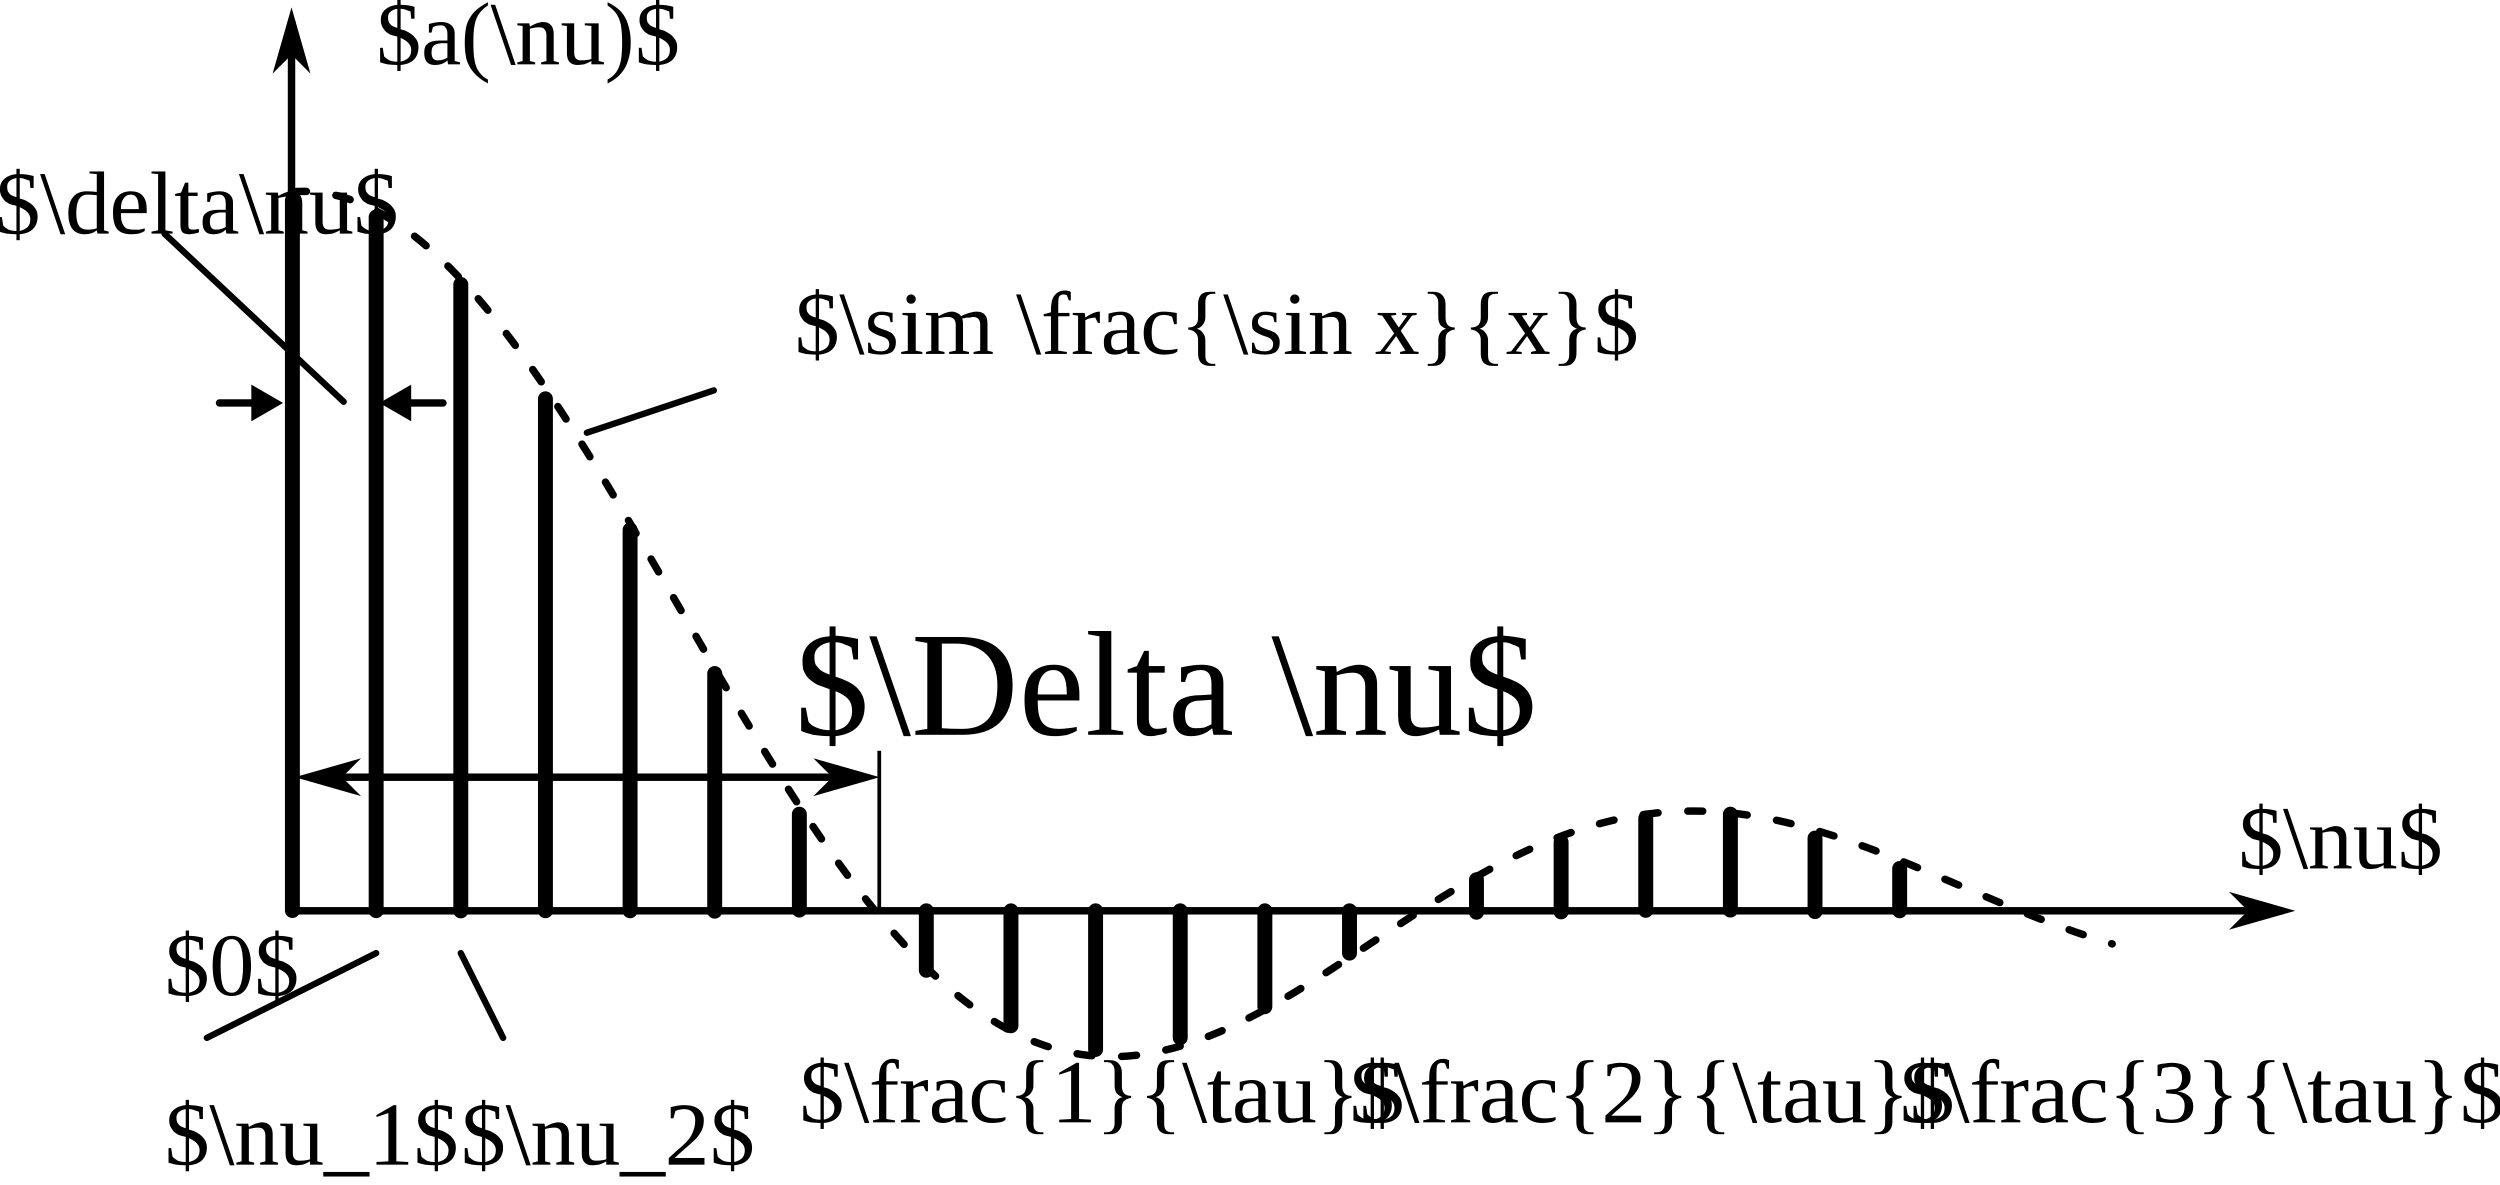
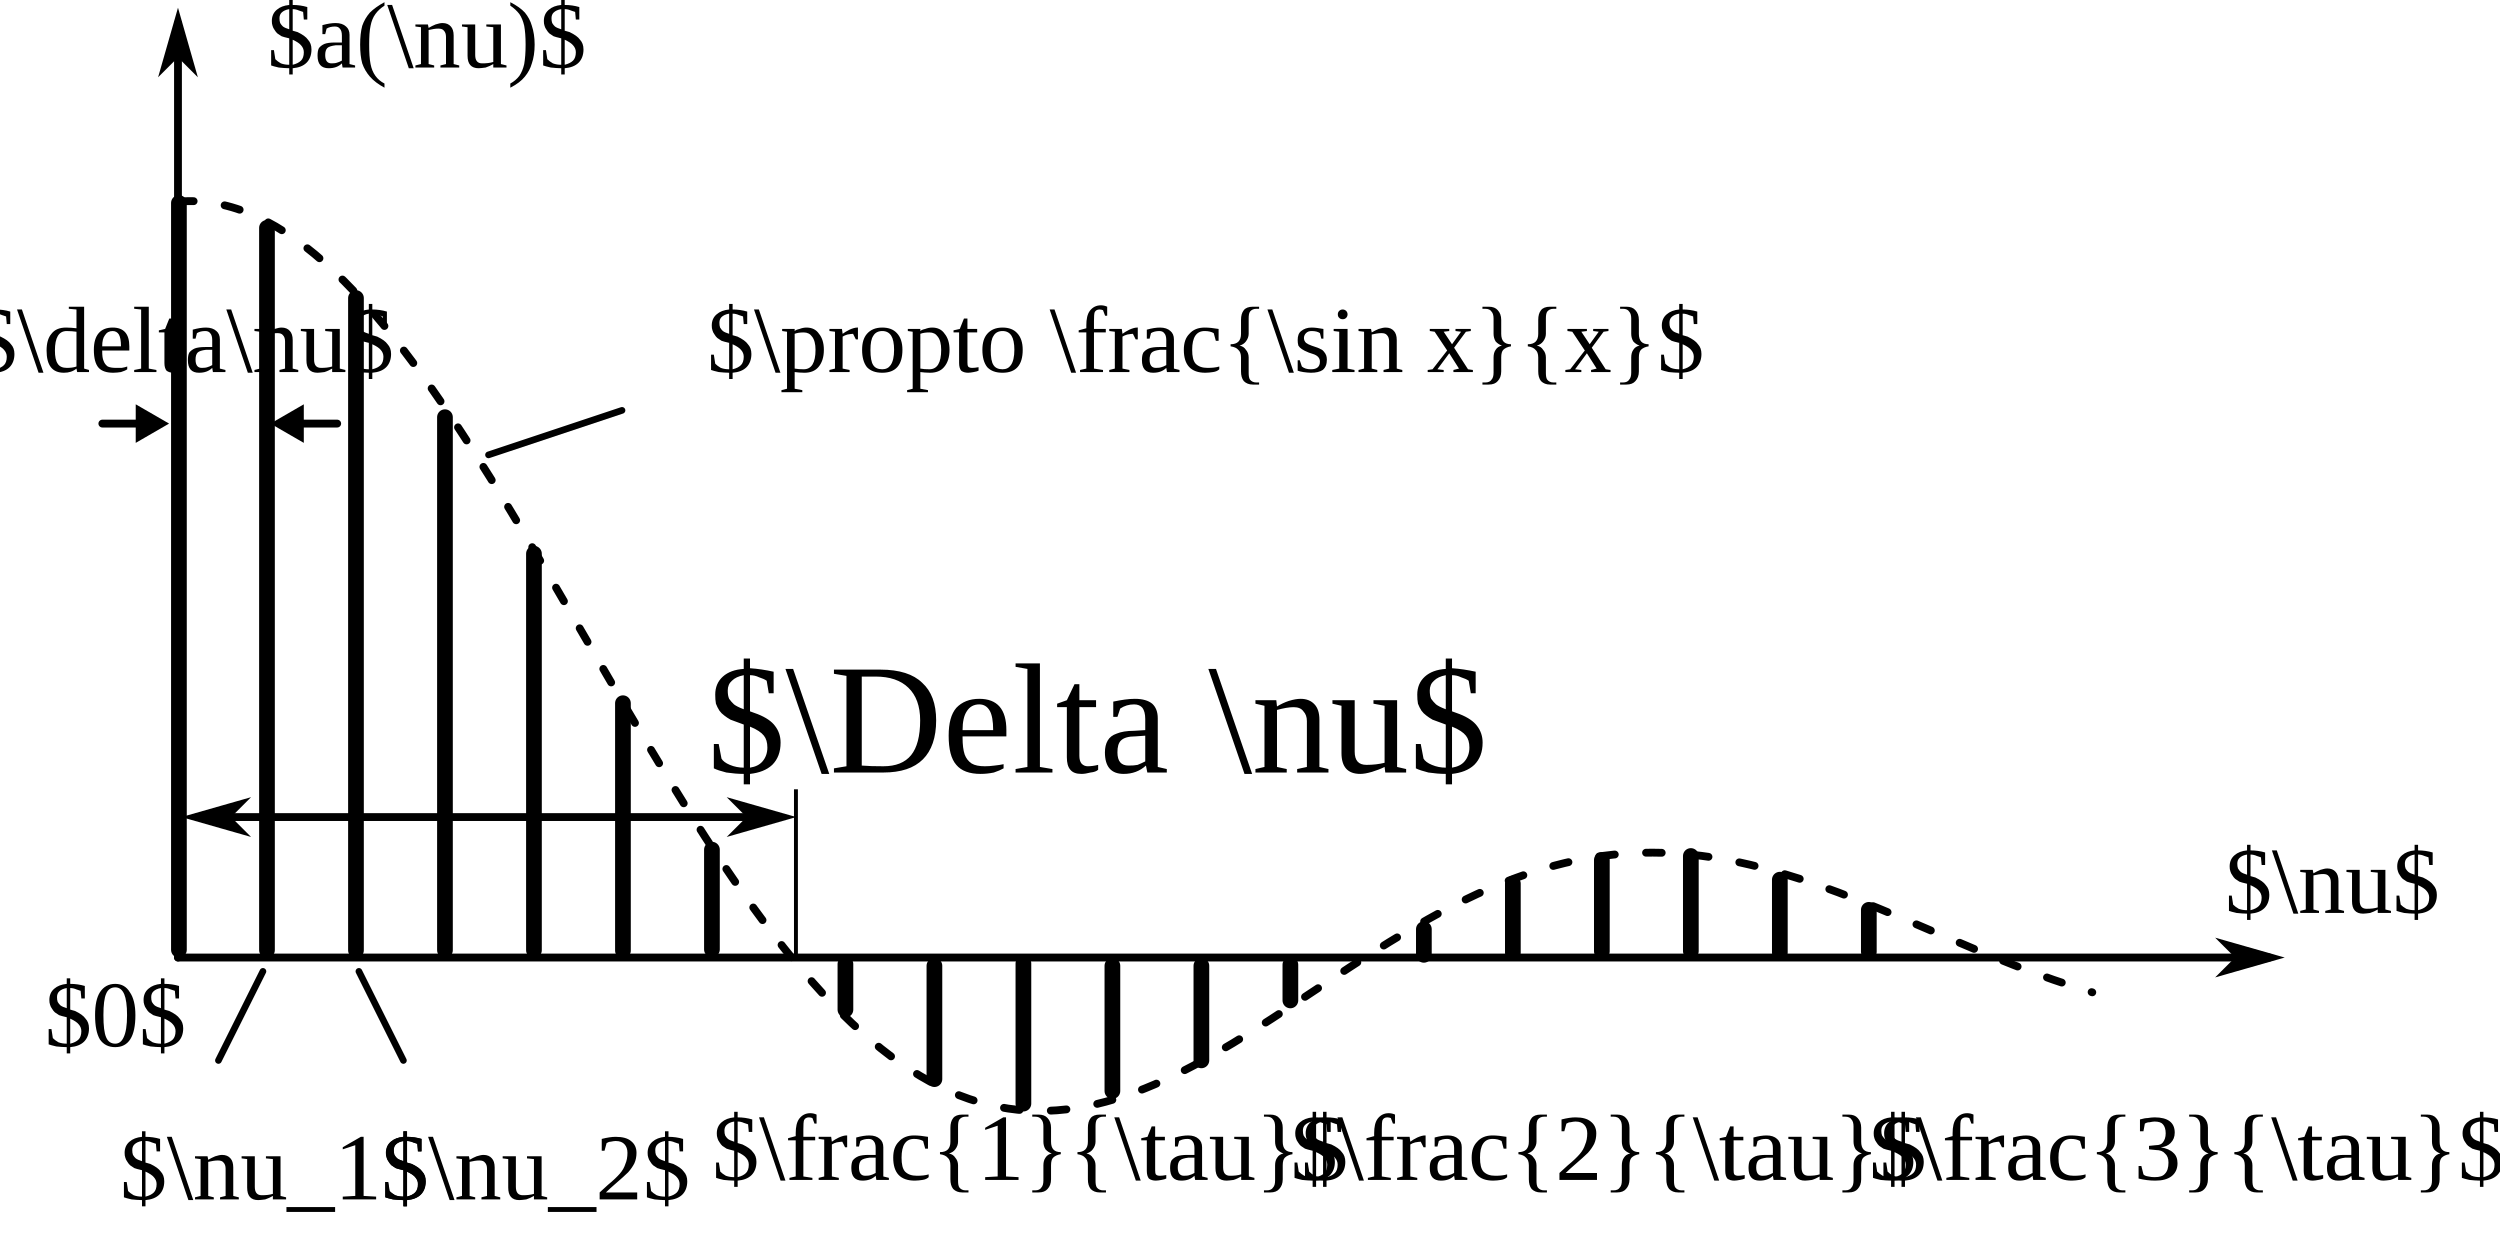
- <svg xmlns="http://www.w3.org/2000/svg" width="5.907cm" height="2.798cm" viewBox="0 0 59.074 27.976" version="1.1" id="svg6468">
+ <svg xmlns="http://www.w3.org/2000/svg" width="5.619cm" height="2.798cm" viewBox="0 0 56.185 27.976" version="1.1" id="svg6468">
  <defs id="defs6462">
-     <marker orient="auto" refY="0.0" refX="0.0" id="marker4588" style="overflow:visible;">
-       <path id="path4255" d="M 0.0,0.0 L 5.0,-5.0 L -12.5,0.0 L 5.0,5.0 L 0.0,0.0 z " style="fill-rule:evenodd;stroke:#000000;stroke-width:1pt;stroke-opacity:1;fill:#000000;fill-opacity:1" transform="scale(0.4) rotate(180) translate(10,0)" />
+     <marker orient="auto" refY="0" refX="0" id="marker4588" style="overflow:visible">
+       <path id="path4255" d="M 0,0 5,-5 -12.5,0 5,5 0,0 Z" style="fill:#000000;fill-opacity:1;fill-rule:evenodd;stroke:#000000;stroke-width:1pt;stroke-opacity:1" transform="matrix(-0.4,0,0,-0.4,-4,0)" />
    </marker>
-     <marker orient="auto" refY="0.0" refX="0.0" id="Arrow1Mstart" style="overflow:visible">
-       <path id="path4252" d="M 0.0,0.0 L 5.0,-5.0 L -12.5,0.0 L 5.0,5.0 L 0.0,0.0 z " style="fill-rule:evenodd;stroke:#000000;stroke-width:1pt;stroke-opacity:1;fill:#000000;fill-opacity:1" transform="scale(0.4) translate(10,0)" />
+     <marker orient="auto" refY="0" refX="0" id="Arrow1Mstart" style="overflow:visible">
+       <path id="path4252" d="M 0,0 5,-5 -12.5,0 5,5 0,0 Z" style="fill:#000000;fill-opacity:1;fill-rule:evenodd;stroke:#000000;stroke-width:1pt;stroke-opacity:1" transform="matrix(0.4,0,0,0.4,4,0)" />
    </marker>
    <marker orient="auto" refY="0" refX="0" id="marker9497" style="overflow:visible">
      <path id="path9495" d="m 5.77,0 -8.65,5 0,-10 8.65,5 z" style="fill:#000000;fill-opacity:1;fill-rule:evenodd;stroke:#000000;stroke-width:1pt;stroke-opacity:1" transform="scale(0.4,0.4)" />
    </marker>
    <marker orient="auto" refY="0" refX="0" id="TriangleOutS" style="overflow:visible">
      <path id="path4241" d="m 5.77,0 -8.65,5 0,-10 8.65,5 z" style="fill:#000000;fill-opacity:1;fill-rule:evenodd;stroke:#000000;stroke-width:1pt;stroke-opacity:1" transform="scale(0.2,0.2)" />
    </marker>
    <marker orient="auto" refY="0" refX="0" id="TriangleOutM" style="overflow:visible">
      <path id="path4238" d="m 5.77,0 -8.65,5 0,-10 8.65,5 z" style="fill:#000000;fill-opacity:1;fill-rule:evenodd;stroke:#000000;stroke-width:1pt;stroke-opacity:1" transform="scale(0.4,0.4)" />
    </marker>
    <marker orient="auto" refY="0" refX="0" id="Arrow1Mend" style="overflow:visible">
      <path id="path4102" d="M 0,0 5,-5 -12.5,0 5,5 Z" style="fill:#000000;fill-opacity:1;fill-rule:evenodd;stroke:#000000;stroke-width:1pt;stroke-opacity:1" transform="matrix(-0.4,0,0,-0.4,-4,0)" />
    </marker>
    <marker orient="auto" refY="0" refX="0" id="Arrow1Mend-5" style="overflow:visible">
      <path id="path4102-5" d="M 0,0 5,-5 -12.5,0 5,5 Z" style="fill:#000000;fill-opacity:1;fill-rule:evenodd;stroke:#000000;stroke-width:1pt;stroke-opacity:1" transform="matrix(-0.4,0,0,-0.4,-4,0)" />
    </marker>
    <marker orient="auto" refY="0" refX="0" id="marker9497-7" style="overflow:visible">
      <path id="path9495-3" d="m 5.77,0 -8.65,5 0,-10 z" style="fill:#000000;fill-opacity:1;fill-rule:evenodd;stroke:#000000;stroke-width:1pt;stroke-opacity:1" transform="scale(0.4,0.4)" />
    </marker>
    <marker orient="auto" refY="0" refX="0" id="marker9497-6" style="overflow:visible">
      <path id="path9495-5" d="m 5.77,0 -8.65,5 0,-10 z" style="fill:#000000;fill-opacity:1;fill-rule:evenodd;stroke:#000000;stroke-width:1pt;stroke-opacity:1" transform="scale(0.4,0.4)" />
    </marker>
  </defs>
-   <g id="layer1" transform="translate(-3.111621,-268.479)">
+   <g id="layer1" transform="translate(-5.999998,-268.479)">
    <path style="fill:none;stroke:#000000;stroke-width:0.176;stroke-linecap:round;stroke-linejoin:miter;stroke-miterlimit:4;stroke-dasharray:none;stroke-opacity:1;marker-end:url(#Arrow1Mend)" d="m 10,289.998 47,0" id="path4091" />
    <path style="fill:none;stroke:#000000;stroke-width:0.176;stroke-linecap:round;stroke-linejoin:miter;stroke-miterlimit:4;stroke-dasharray:none;stroke-opacity:1;marker-end:url(#Arrow1Mend-5)" d="m 10,289.998 0,-21" id="path4091-5" />
-     <path id="path9093" title="4*sin(x)/x" d="m 10,273.009 c 0.293,-0.024 0.585,-0.009 0.878,0.047 0.293,0.055 0.585,0.15 0.878,0.283 0.293,0.133 0.585,0.305 0.878,0.513 0.293,0.208 0.585,0.452 0.878,0.729 0.293,0.277 0.585,0.588 0.878,0.927 0.293,0.34 0.585,0.709 0.878,1.102 0.293,0.393 0.585,0.812 0.878,1.249 0.293,0.438 0.585,0.895 0.878,1.366 0.293,0.471 0.585,0.956 0.878,1.449 0.293,0.493 0.585,0.994 0.878,1.498 0.293,0.503 0.585,1.009 0.878,1.511 0.293,0.502 0.585,1.001 0.878,1.49 0.293,0.49 0.585,0.97 0.878,1.436 0.293,0.466 0.585,0.919 0.878,1.352 0.293,0.434 0.585,0.848 0.878,1.241 0.293,0.392 0.585,0.762 0.878,1.106 0.293,0.344 0.585,0.663 0.878,0.953 0.293,0.291 0.585,0.553 0.878,0.787 0.293,0.234 0.585,0.438 0.878,0.612 0.293,0.175 0.585,0.319 0.878,0.435 0.293,0.115 0.585,0.201 0.878,0.259 0.293,0.058 0.585,0.088 0.878,0.091 0.293,0.004 0.585,-0.019 0.878,-0.065 0.293,-0.046 0.585,-0.116 0.878,-0.205 0.293,-0.09 0.585,-0.2 0.878,-0.326 0.293,-0.127 0.585,-0.27 0.878,-0.425 0.293,-0.156 0.585,-0.324 0.878,-0.501 0.293,-0.177 0.585,-0.362 0.878,-0.552 0.293,-0.19 0.585,-0.384 0.878,-0.578 0.293,-0.194 0.585,-0.389 0.878,-0.58 0.293,-0.191 0.585,-0.379 0.878,-0.559 0.293,-0.181 0.585,-0.354 0.878,-0.518 0.293,-0.164 0.585,-0.318 0.878,-0.459 0.293,-0.142 0.585,-0.271 0.878,-0.386 0.293,-0.115 0.585,-0.216 0.878,-0.301 0.293,-0.086 0.585,-0.156 0.878,-0.21 0.293,-0.054 0.585,-0.093 0.878,-0.115 0.293,-0.023 0.585,-0.029 0.878,-0.021 0.293,0.008 0.585,0.032 0.878,0.069 0.293,0.037 0.585,0.089 0.878,0.152 0.293,0.063 0.585,0.139 0.878,0.225 0.293,0.086 0.585,0.181 0.878,0.285 0.293,0.103 0.585,0.214 0.878,0.33 0.293,0.116 0.585,0.237 0.878,0.36 0.293,0.123 0.585,0.249 0.878,0.375 0.293,0.126 0.585,0.251 0.878,0.373 0.293,0.122 0.585,0.242 0.878,0.357 0.293,0.115 0.585,0.224 0.878,0.326 0.293,0.102 0.585,0.197 0.878,0.284" style="opacity:1;fill:none;fill-opacity:1;fill-rule:nonzero;stroke:#000000;stroke-width:0.176;stroke-linecap:round;stroke-linejoin:bevel;stroke-miterlimit:4;stroke-dasharray:0.352,0.704;stroke-dashoffset:0;stroke-opacity:1;paint-order:stroke markers fill" />
-     <path style="fill:none;stroke:#000000;stroke-width:0.353;stroke-linecap:round;stroke-linejoin:miter;stroke-opacity:1" d="m 12,289.995 0,-16.392" id="path9111" />
-     <path style="fill:none;stroke:#000000;stroke-width:0.353;stroke-linecap:round;stroke-linejoin:miter;stroke-opacity:1" d="m 14,290 0,-14.803" id="path9111-4" />
-     <path style="fill:none;stroke:#000000;stroke-width:0.353;stroke-linecap:round;stroke-linejoin:miter;stroke-opacity:1" d="M 16,289.997 16,277.9" id="path9111-9" />
-     <path style="fill:none;stroke:#000000;stroke-width:0.353;stroke-linecap:round;stroke-linejoin:miter;stroke-opacity:1" d="m 18,289.998 0,-9" id="path9111-6" />
-     <path style="fill:none;stroke:#000000;stroke-width:0.353;stroke-linecap:round;stroke-linejoin:miter;stroke-opacity:1" d="m 20,290.007 0,-5.616" id="path9111-7" />
-     <path style="fill:none;stroke:#000000;stroke-width:0.353;stroke-linecap:round;stroke-linejoin:miter;stroke-opacity:1" d="m 22,289.981 0,-2.266" id="path9111-91" />
-     <path style="fill:none;stroke:#000000;stroke-width:0.353;stroke-linecap:round;stroke-linejoin:miter;stroke-opacity:1" d="m 25,291.403 0,-1.405" id="path9111-91-7" />
-     <path style="fill:none;stroke:#000000;stroke-width:0.353;stroke-linecap:round;stroke-linejoin:miter;stroke-opacity:1" d="m 27,292.714 0,-2.715" id="path9111-91-5" />
-     <path style="fill:none;stroke:#000000;stroke-width:0.353;stroke-linecap:round;stroke-linejoin:miter;stroke-opacity:1" d="m 29,293.274 0,-3.276" id="path9111-91-6" />
-     <path style="fill:none;stroke:#000000;stroke-width:0.353;stroke-linecap:round;stroke-linejoin:miter;stroke-opacity:1" d="m 31,292.998 0,-3" id="path9111-91-76" />
-     <path style="fill:none;stroke:#000000;stroke-width:0.353;stroke-linecap:round;stroke-linejoin:miter;stroke-opacity:1" d="m 33,292.264 0,-2.266" id="path9111-91-4" />
-     <path style="fill:none;stroke:#000000;stroke-width:0.353;stroke-linecap:round;stroke-linejoin:miter;stroke-opacity:1" d="m 35,290.998 0,-1" id="path9111-91-8" />
-     <path style="fill:none;stroke:#000000;stroke-width:0.353;stroke-linecap:round;stroke-linejoin:miter;stroke-opacity:1" d="m 38,290.032 0,-0.768" id="path9111-91-8-1" />
-     <path style="fill:none;stroke:#000000;stroke-width:0.353;stroke-linecap:round;stroke-linejoin:miter;stroke-opacity:1" d="m 40,290.023 0,-1.65" id="path9111-91-8-5" />
-     <path style="fill:none;stroke:#000000;stroke-width:0.353;stroke-linecap:round;stroke-linejoin:miter;stroke-opacity:1" d="m 42,289.987 0,-2.176" id="path9111-91-8-4" />
-     <path style="fill:none;stroke:#000000;stroke-width:0.353;stroke-linecap:round;stroke-linejoin:miter;stroke-opacity:1" d="m 44,289.981 0,-2.266" id="path9111-91-8-51" />
-     <path style="fill:none;stroke:#000000;stroke-width:0.353;stroke-linecap:round;stroke-linejoin:miter;stroke-opacity:1" d="m 46,290.017 0,-1.737" id="path9111-91-8-11" />
-     <path style="fill:none;stroke:#000000;stroke-width:0.353;stroke-linecap:round;stroke-linejoin:miter;stroke-opacity:1" d="m 48,289.998 0,-1" id="path9111-91-8-52" />
+     <path id="path9093" title="4*sin(x)/x" d="m 10,273.009 c 0.293,-0.024 0.585,-0.009 0.878,0.047 0.293,0.055 0.585,0.15 0.878,0.283 0.293,0.133 0.585,0.305 0.878,0.513 0.293,0.208 0.585,0.452 0.878,0.729 0.293,0.277 0.585,0.588 0.878,0.927 0.293,0.34 0.585,0.709 0.878,1.102 0.293,0.393 0.585,0.812 0.878,1.249 0.293,0.438 0.585,0.895 0.878,1.366 0.293,0.471 0.585,0.956 0.878,1.449 0.293,0.493 0.585,0.994 0.878,1.498 0.293,0.503 0.585,1.009 0.878,1.511 0.293,0.502 0.585,1.001 0.878,1.49 0.293,0.49 0.585,0.97 0.878,1.436 0.293,0.466 0.585,0.919 0.878,1.352 0.293,0.434 0.585,0.848 0.878,1.241 0.293,0.392 0.585,0.762 0.878,1.106 0.293,0.344 0.585,0.663 0.878,0.953 0.293,0.291 0.585,0.553 0.878,0.787 0.293,0.234 0.585,0.438 0.878,0.612 0.293,0.175 0.585,0.319 0.878,0.435 0.293,0.115 0.585,0.201 0.878,0.259 0.293,0.058 0.585,0.088 0.878,0.091 0.293,0.004 0.585,-0.019 0.878,-0.065 0.293,-0.046 0.585,-0.116 0.878,-0.205 0.293,-0.09 0.585,-0.2 0.878,-0.326 0.293,-0.127 0.585,-0.27 0.878,-0.425 0.293,-0.156 0.585,-0.324 0.878,-0.501 0.293,-0.177 0.585,-0.362 0.878,-0.552 0.293,-0.19 0.585,-0.384 0.878,-0.578 0.293,-0.194 0.585,-0.389 0.878,-0.58 0.293,-0.191 0.585,-0.379 0.878,-0.559 0.293,-0.181 0.585,-0.354 0.878,-0.518 0.293,-0.164 0.585,-0.318 0.878,-0.459 0.293,-0.142 0.585,-0.271 0.878,-0.386 0.293,-0.115 0.585,-0.216 0.878,-0.301 0.293,-0.086 0.585,-0.156 0.878,-0.21 0.293,-0.054 0.585,-0.093 0.878,-0.115 0.293,-0.023 0.585,-0.029 0.878,-0.021 0.293,0.008 0.585,0.032 0.878,0.069 0.293,0.037 0.585,0.089 0.878,0.152 0.293,0.063 0.585,0.139 0.878,0.225 0.293,0.086 0.585,0.181 0.878,0.285 0.293,0.103 0.585,0.214 0.878,0.33 0.293,0.116 0.585,0.237 0.878,0.36 0.293,0.123 0.585,0.249 0.878,0.375 0.293,0.126 0.585,0.251 0.878,0.373 0.293,0.122 0.585,0.242 0.878,0.357 0.293,0.115 0.585,0.224 0.878,0.326 0.293,0.102 0.585,0.197 0.878,0.284" style="opacity:1;fill:none;fill-opacity:1;fill-rule:nonzero;stroke:#000000;stroke-width:0.176;stroke-linecap:round;stroke-linejoin:bevel;stroke-miterlimit:4;stroke-dasharray:0.352, 0.704;stroke-dashoffset:0;stroke-opacity:1;paint-order:stroke markers fill" />
+     <path style="fill:none;stroke:#000000;stroke-width:0.353;stroke-linecap:round;stroke-linejoin:miter;stroke-opacity:1" d="m 12,289.831 0,-16.232" id="path9111" />
+     <path style="fill:none;stroke:#000000;stroke-width:0.353;stroke-linecap:round;stroke-linejoin:miter;stroke-opacity:1" d="m 14,289.836 0,-14.659" id="path9111-4" />
+     <path style="fill:none;stroke:#000000;stroke-width:0.353;stroke-linecap:round;stroke-linejoin:miter;stroke-opacity:1" d="m 16,289.833 0,-11.979" id="path9111-9" />
+     <path style="fill:none;stroke:#000000;stroke-width:0.353;stroke-linecap:round;stroke-linejoin:miter;stroke-opacity:1" d="m 18,289.834 0,-8.912" id="path9111-6" />
+     <path style="fill:none;stroke:#000000;stroke-width:0.353;stroke-linecap:round;stroke-linejoin:miter;stroke-opacity:1" d="m 20,289.843 0,-5.561" id="path9111-7" />
+     <path style="fill:none;stroke:#000000;stroke-width:0.353;stroke-linecap:round;stroke-linejoin:miter;stroke-opacity:1" d="m 22,289.817 0,-2.244" id="path9111-91" />
+     <path style="fill:none;stroke:#000000;stroke-width:0.353;stroke-linecap:round;stroke-linejoin:miter;stroke-opacity:1" d="m 25,291.17 0,-1.026" id="path9111-91-7" />
+     <path style="fill:none;stroke:#000000;stroke-width:0.353;stroke-linecap:round;stroke-linejoin:miter;stroke-opacity:1" d="m 27,292.731 0,-2.548" id="path9111-91-5" />
+     <path style="fill:none;stroke:#000000;stroke-width:0.353;stroke-linecap:round;stroke-linejoin:miter;stroke-opacity:1" d="m 29,293.281 0,-3.15" id="path9111-91-6" />
+     <path style="fill:none;stroke:#000000;stroke-width:0.353;stroke-linecap:round;stroke-linejoin:miter;stroke-opacity:1" d="m 31,292.998 0,-2.815" id="path9111-91-76" />
+     <path style="fill:none;stroke:#000000;stroke-width:0.353;stroke-linecap:round;stroke-linejoin:miter;stroke-opacity:1" d="m 33,292.309 0,-2.126" id="path9111-91-4" />
+     <path style="fill:none;stroke:#000000;stroke-width:0.353;stroke-linecap:round;stroke-linejoin:miter;stroke-opacity:1" d="m 35,290.962 0,-0.804" id="path9111-91-8" />
+     <path style="fill:none;stroke:#000000;stroke-width:0.353;stroke-linecap:round;stroke-linejoin:miter;stroke-opacity:1" d="m 38,289.937 0,-0.577" id="path9111-91-8-1" />
+     <path style="fill:none;stroke:#000000;stroke-width:0.353;stroke-linecap:round;stroke-linejoin:miter;stroke-opacity:1" d="m 40,289.893 0,-1.557" id="path9111-91-8-5" />
+     <path style="fill:none;stroke:#000000;stroke-width:0.353;stroke-linecap:round;stroke-linejoin:miter;stroke-opacity:1" d="m 42,289.858 0,-2.053" id="path9111-91-8-4" />
+     <path style="fill:none;stroke:#000000;stroke-width:0.353;stroke-linecap:round;stroke-linejoin:miter;stroke-opacity:1" d="m 44,289.853 0,-2.137" id="path9111-91-8-51" />
+     <path style="fill:none;stroke:#000000;stroke-width:0.353;stroke-linecap:round;stroke-linejoin:miter;stroke-opacity:1" d="m 46,289.886 0,-1.638" id="path9111-91-8-11" />
+     <path style="fill:none;stroke:#000000;stroke-width:0.353;stroke-linecap:round;stroke-linejoin:miter;stroke-opacity:1" d="m 48,289.869 0,-0.943" id="path9111-91-8-52" />
    <g id="layer6">
      <text xml:space="preserve" style="font-style:normal;font-variant:normal;font-weight:normal;font-stretch:normal;font-size:2.117px;line-height:1.25;font-family:'Times New Roman';-inkscape-font-specification:'Times New Roman, Normal';text-align:start;letter-spacing:0px;word-spacing:0px;writing-mode:lr-tb;text-anchor:start;fill:#000000;fill-opacity:1;stroke:none;stroke-width:0.265" x="56" y="288.998" id="text9245">
        <tspan id="tspan9243" x="56" y="288.998" style="stroke-width:0.265">$\nu$</tspan>
      </text>
      <text xml:space="preserve" style="font-style:normal;font-variant:normal;font-weight:normal;font-stretch:normal;font-size:2.117px;line-height:1.25;font-family:'Times New Roman';-inkscape-font-specification:'Times New Roman, Normal';text-align:start;letter-spacing:0px;word-spacing:0px;writing-mode:lr-tb;text-anchor:start;fill:#000000;fill-opacity:1;stroke:none;stroke-width:0.265" x="21.888" y="276.841" id="text9249">
-         <tspan id="tspan9247" x="21.888" y="276.841" style="stroke-width:0.265">$\sim \frac{\sin x}{x}$</tspan>
+         <tspan id="tspan9247" x="21.888" y="276.841" style="stroke-width:0.265">$\propto \frac{\sin x}{x}$</tspan>
      </text>
-       <text xml:space="preserve" style="font-style:normal;font-variant:normal;font-weight:normal;font-stretch:normal;font-size:2.117px;line-height:1.25;font-family:'Times New Roman';-inkscape-font-specification:'Times New Roman, Normal';text-align:start;letter-spacing:0px;word-spacing:0px;writing-mode:lr-tb;text-anchor:start;fill:#000000;fill-opacity:1;stroke:none;stroke-width:0.265" x="3" y="273.998" id="text9253">
-         <tspan id="tspan9251" x="3" y="273.998" style="stroke-width:0.265">$\delta\nu$</tspan>
+       <text xml:space="preserve" style="font-style:normal;font-variant:normal;font-weight:normal;font-stretch:normal;font-size:2.117px;line-height:1.25;font-family:'Times New Roman';-inkscape-font-specification:'Times New Roman, Normal';text-align:start;letter-spacing:0px;word-spacing:0px;writing-mode:lr-tb;text-anchor:start;fill:#000000;fill-opacity:1;stroke:none;stroke-width:0.265" x="5.324" y="276.841" id="text9253">
+         <tspan id="tspan9251" x="5.324" y="276.841" style="stroke-width:0.265">$\delta\nu$</tspan>
      </text>
      <text xml:space="preserve" style="font-style:normal;font-variant:normal;font-weight:normal;font-stretch:normal;font-size:2.117px;line-height:1.25;font-family:'Times New Roman';-inkscape-font-specification:'Times New Roman, Normal';text-align:start;letter-spacing:0px;word-spacing:0px;writing-mode:lr-tb;text-anchor:start;fill:#000000;fill-opacity:1;stroke:none;stroke-width:0.265" x="12" y="269.998" id="text9257">
        <tspan id="tspan9255" x="12" y="269.998" style="stroke-width:0.265">$a(\nu)$</tspan>
      </text>
      <text xml:space="preserve" style="font-style:normal;font-variant:normal;font-weight:normal;font-stretch:normal;font-size:2.117px;line-height:1.25;font-family:'Times New Roman';-inkscape-font-specification:'Times New Roman, Normal';text-align:start;letter-spacing:0px;word-spacing:0px;writing-mode:lr-tb;text-anchor:start;fill:#000000;fill-opacity:1;stroke:none;stroke-width:0.265" x="7" y="291.998" id="text9261">
        <tspan id="tspan9259" x="7" y="291.998" style="stroke-width:0.265">$0$</tspan>
      </text>
-       <text xml:space="preserve" style="font-style:normal;font-variant:normal;font-weight:normal;font-stretch:normal;font-size:2.117px;line-height:1.25;font-family:'Times New Roman';-inkscape-font-specification:'Times New Roman, Normal';text-align:start;letter-spacing:0px;word-spacing:0px;writing-mode:lr-tb;text-anchor:start;fill:#000000;fill-opacity:1;stroke:none;stroke-width:0.265" x="7" y="295.998" id="text9265">
-         <tspan id="tspan9263" x="7" y="295.998" style="stroke-width:0.265">$\nu_1$</tspan>
+       <text xml:space="preserve" style="font-style:normal;font-variant:normal;font-weight:normal;font-stretch:normal;font-size:2.117px;line-height:1.25;font-family:'Times New Roman';-inkscape-font-specification:'Times New Roman, Normal';text-align:start;letter-spacing:0px;word-spacing:0px;writing-mode:lr-tb;text-anchor:start;fill:#000000;fill-opacity:1;stroke:none;stroke-width:0.265" x="8.693" y="295.434" id="text9265">
+         <tspan id="tspan9263" x="8.693" y="295.434" style="stroke-width:0.265">$\nu_1$</tspan>
      </text>
-       <text xml:space="preserve" style="font-style:normal;font-variant:normal;font-weight:normal;font-stretch:normal;font-size:2.117px;line-height:1.25;font-family:'Times New Roman';-inkscape-font-specification:'Times New Roman, Normal';text-align:start;letter-spacing:0px;word-spacing:0px;writing-mode:lr-tb;text-anchor:start;fill:#000000;fill-opacity:1;stroke:none;stroke-width:0.265" x="14" y="295.998" id="text9265-6">
-         <tspan id="tspan9263-6" x="14" y="295.998" style="stroke-width:0.265">$\nu_2$</tspan>
+       <text xml:space="preserve" style="font-style:normal;font-variant:normal;font-weight:normal;font-stretch:normal;font-size:2.117px;line-height:1.25;font-family:'Times New Roman';-inkscape-font-specification:'Times New Roman, Normal';text-align:start;letter-spacing:0px;word-spacing:0px;writing-mode:lr-tb;text-anchor:start;fill:#000000;fill-opacity:1;stroke:none;stroke-width:0.265" x="14.564" y="295.434" id="text9265-6">
+         <tspan id="tspan9263-6" x="14.564" y="295.434" style="stroke-width:0.265">$\nu_2$</tspan>
      </text>
      <text xml:space="preserve" style="font-style:normal;font-variant:normal;font-weight:normal;font-stretch:normal;font-size:2.117px;line-height:1.25;font-family:'Times New Roman';-inkscape-font-specification:'Times New Roman, Normal';text-align:start;letter-spacing:0px;word-spacing:0px;writing-mode:lr-tb;text-anchor:start;fill:#000000;fill-opacity:1;stroke:none;stroke-width:0.265" x="22" y="294.998" id="text9287">
        <tspan id="tspan9285" x="22" y="294.998" style="stroke-width:0.265">$\frac{1}{\tau}$</tspan>
      </text>
      <text xml:space="preserve" style="font-style:normal;font-variant:normal;font-weight:normal;font-stretch:normal;font-size:2.117px;line-height:1.25;font-family:'Times New Roman';-inkscape-font-specification:'Times New Roman, Normal';text-align:start;letter-spacing:0px;word-spacing:0px;writing-mode:lr-tb;text-anchor:start;fill:#000000;fill-opacity:1;stroke:none;stroke-width:0.265" x="35" y="294.998" id="text9287-1">
        <tspan id="tspan9285-0" x="35" y="294.998" style="stroke-width:0.265">$\frac{2}{\tau}$</tspan>
      </text>
      <text xml:space="preserve" style="font-style:normal;font-variant:normal;font-weight:normal;font-stretch:normal;font-size:2.117px;line-height:1.25;font-family:'Times New Roman';-inkscape-font-specification:'Times New Roman, Normal';text-align:start;letter-spacing:0px;word-spacing:0px;writing-mode:lr-tb;text-anchor:start;fill:#000000;fill-opacity:1;stroke:none;stroke-width:0.265" x="48" y="294.998" id="text9287-12">
        <tspan id="tspan9285-1" x="48" y="294.998" style="stroke-width:0.265">$\frac{3}{\tau}$</tspan>
      </text>
-       <path style="fill:none;stroke:#000000;stroke-width:0.15;stroke-linecap:round;stroke-linejoin:miter;stroke-miterlimit:4;stroke-dasharray:none;stroke-opacity:1" d="m 12,290.998 -4,2.002" id="path9315" />
-       <path style="fill:none;stroke:#000000;stroke-width:0.15;stroke-linecap:round;stroke-linejoin:miter;stroke-miterlimit:4;stroke-dasharray:none;stroke-opacity:1" d="m 14,290.998 1,2.002" id="path9317" />
+       <path style="fill:none;stroke:#000000;stroke-width:0.15;stroke-linecap:round;stroke-linejoin:miter;stroke-miterlimit:4;stroke-dasharray:none;stroke-opacity:1" d="m 14.066,290.309 1,2.002" id="path9317" />
      <path style="fill:none;stroke:#000000;stroke-width:0.15;stroke-linecap:round;stroke-linejoin:miter;stroke-miterlimit:4;stroke-dasharray:none;stroke-opacity:1" d="m 19.979,277.701 -3,1" id="path9319" />
      <path style="fill:none;stroke:#000000;stroke-width:0.176;stroke-linecap:round;stroke-linejoin:miter;stroke-opacity:1;marker-end:url(#marker9497-7)" d="m 13.578,277.998 -1,0" id="path9321-1" />
      <path style="fill:none;stroke:#000000;stroke-width:0.176;stroke-linecap:round;stroke-linejoin:miter;stroke-opacity:1;marker-end:url(#marker9497-6)" d="m 8.3,277.998 1,0" id="path9321" />
-       <path style="fill:none;stroke:#000000;stroke-width:0.15;stroke-linecap:round;stroke-linejoin:miter;stroke-miterlimit:4;stroke-dasharray:none;stroke-opacity:1" d="m 7,274 4.232,3.969" id="path10034" />
      <path style="opacity:1;fill:#000000;fill-opacity:1;fill-rule:nonzero;stroke:#000000;stroke-width:0.176;stroke-linecap:butt;stroke-linejoin:miter;stroke-miterlimit:4;stroke-dasharray:none;stroke-dashoffset:0;stroke-opacity:1;marker-start:url(#Arrow1Mstart);marker-end:url(#marker4588)" d="m 10.425,286.841 13.124,0" id="path4240" />
      <text xml:space="preserve" style="color:#000000;font-style:normal;font-variant:normal;font-weight:normal;font-stretch:normal;font-size:3.528px;line-height:125%;font-family:'Times New Roman';-inkscape-font-specification:'Times New Roman, ';text-indent:0;text-align:start;text-decoration:none;text-decoration-line:none;text-decoration-style:solid;text-decoration-color:#000000;letter-spacing:0px;word-spacing:0px;text-transform:none;direction:ltr;block-progression:tb;writing-mode:lr-tb;baseline-shift:baseline;text-anchor:start;white-space:normal;clip-rule:nonzero;display:inline;overflow:visible;visibility:visible;opacity:1;isolation:auto;mix-blend-mode:normal;color-interpolation:sRGB;color-interpolation-filters:linearRGB;solid-color:#000000;solid-opacity:1;fill:#000000;fill-opacity:1;fill-rule:nonzero;stroke:none;stroke-width:0.5;stroke-linecap:butt;stroke-linejoin:miter;stroke-miterlimit:4;stroke-dasharray:none;stroke-dashoffset:0;stroke-opacity:1;color-rendering:auto;image-rendering:auto;shape-rendering:auto;text-rendering:auto;enable-background:accumulate" x="21.888" y="285.841" id="text4999">
        <tspan id="tspan5001" x="21.888" y="285.841">$\Delta \nu$</tspan>
      </text>
      <path style="opacity:1;fill:#000000;fill-opacity:1;fill-rule:nonzero;stroke:#000000;stroke-width:0.088;stroke-linecap:butt;stroke-linejoin:miter;stroke-miterlimit:4;stroke-dasharray:none;stroke-dashoffset:0;stroke-opacity:1" d="m 23.888,286.217 0,3.853" id="path5003" />
+       <path id="path4350" d="m 10.909,292.311 1,-2.002" style="fill:none;stroke:#000000;stroke-width:0.15;stroke-linecap:round;stroke-linejoin:miter;stroke-miterlimit:4;stroke-dasharray:none;stroke-opacity:1" />
    </g>
-     <path id="path3396" d="m 10.021,289.991 0,-16.778" style="fill:none;stroke:#000000;stroke-width:0.353;stroke-linecap:round;stroke-linejoin:miter;stroke-opacity:1" />
+     <path id="path3396" d="m 10.021,289.825 0,-16.785" style="fill:none;stroke:#000000;stroke-width:0.353;stroke-linecap:round;stroke-linejoin:miter;stroke-opacity:1" />
  </g>
</svg>
